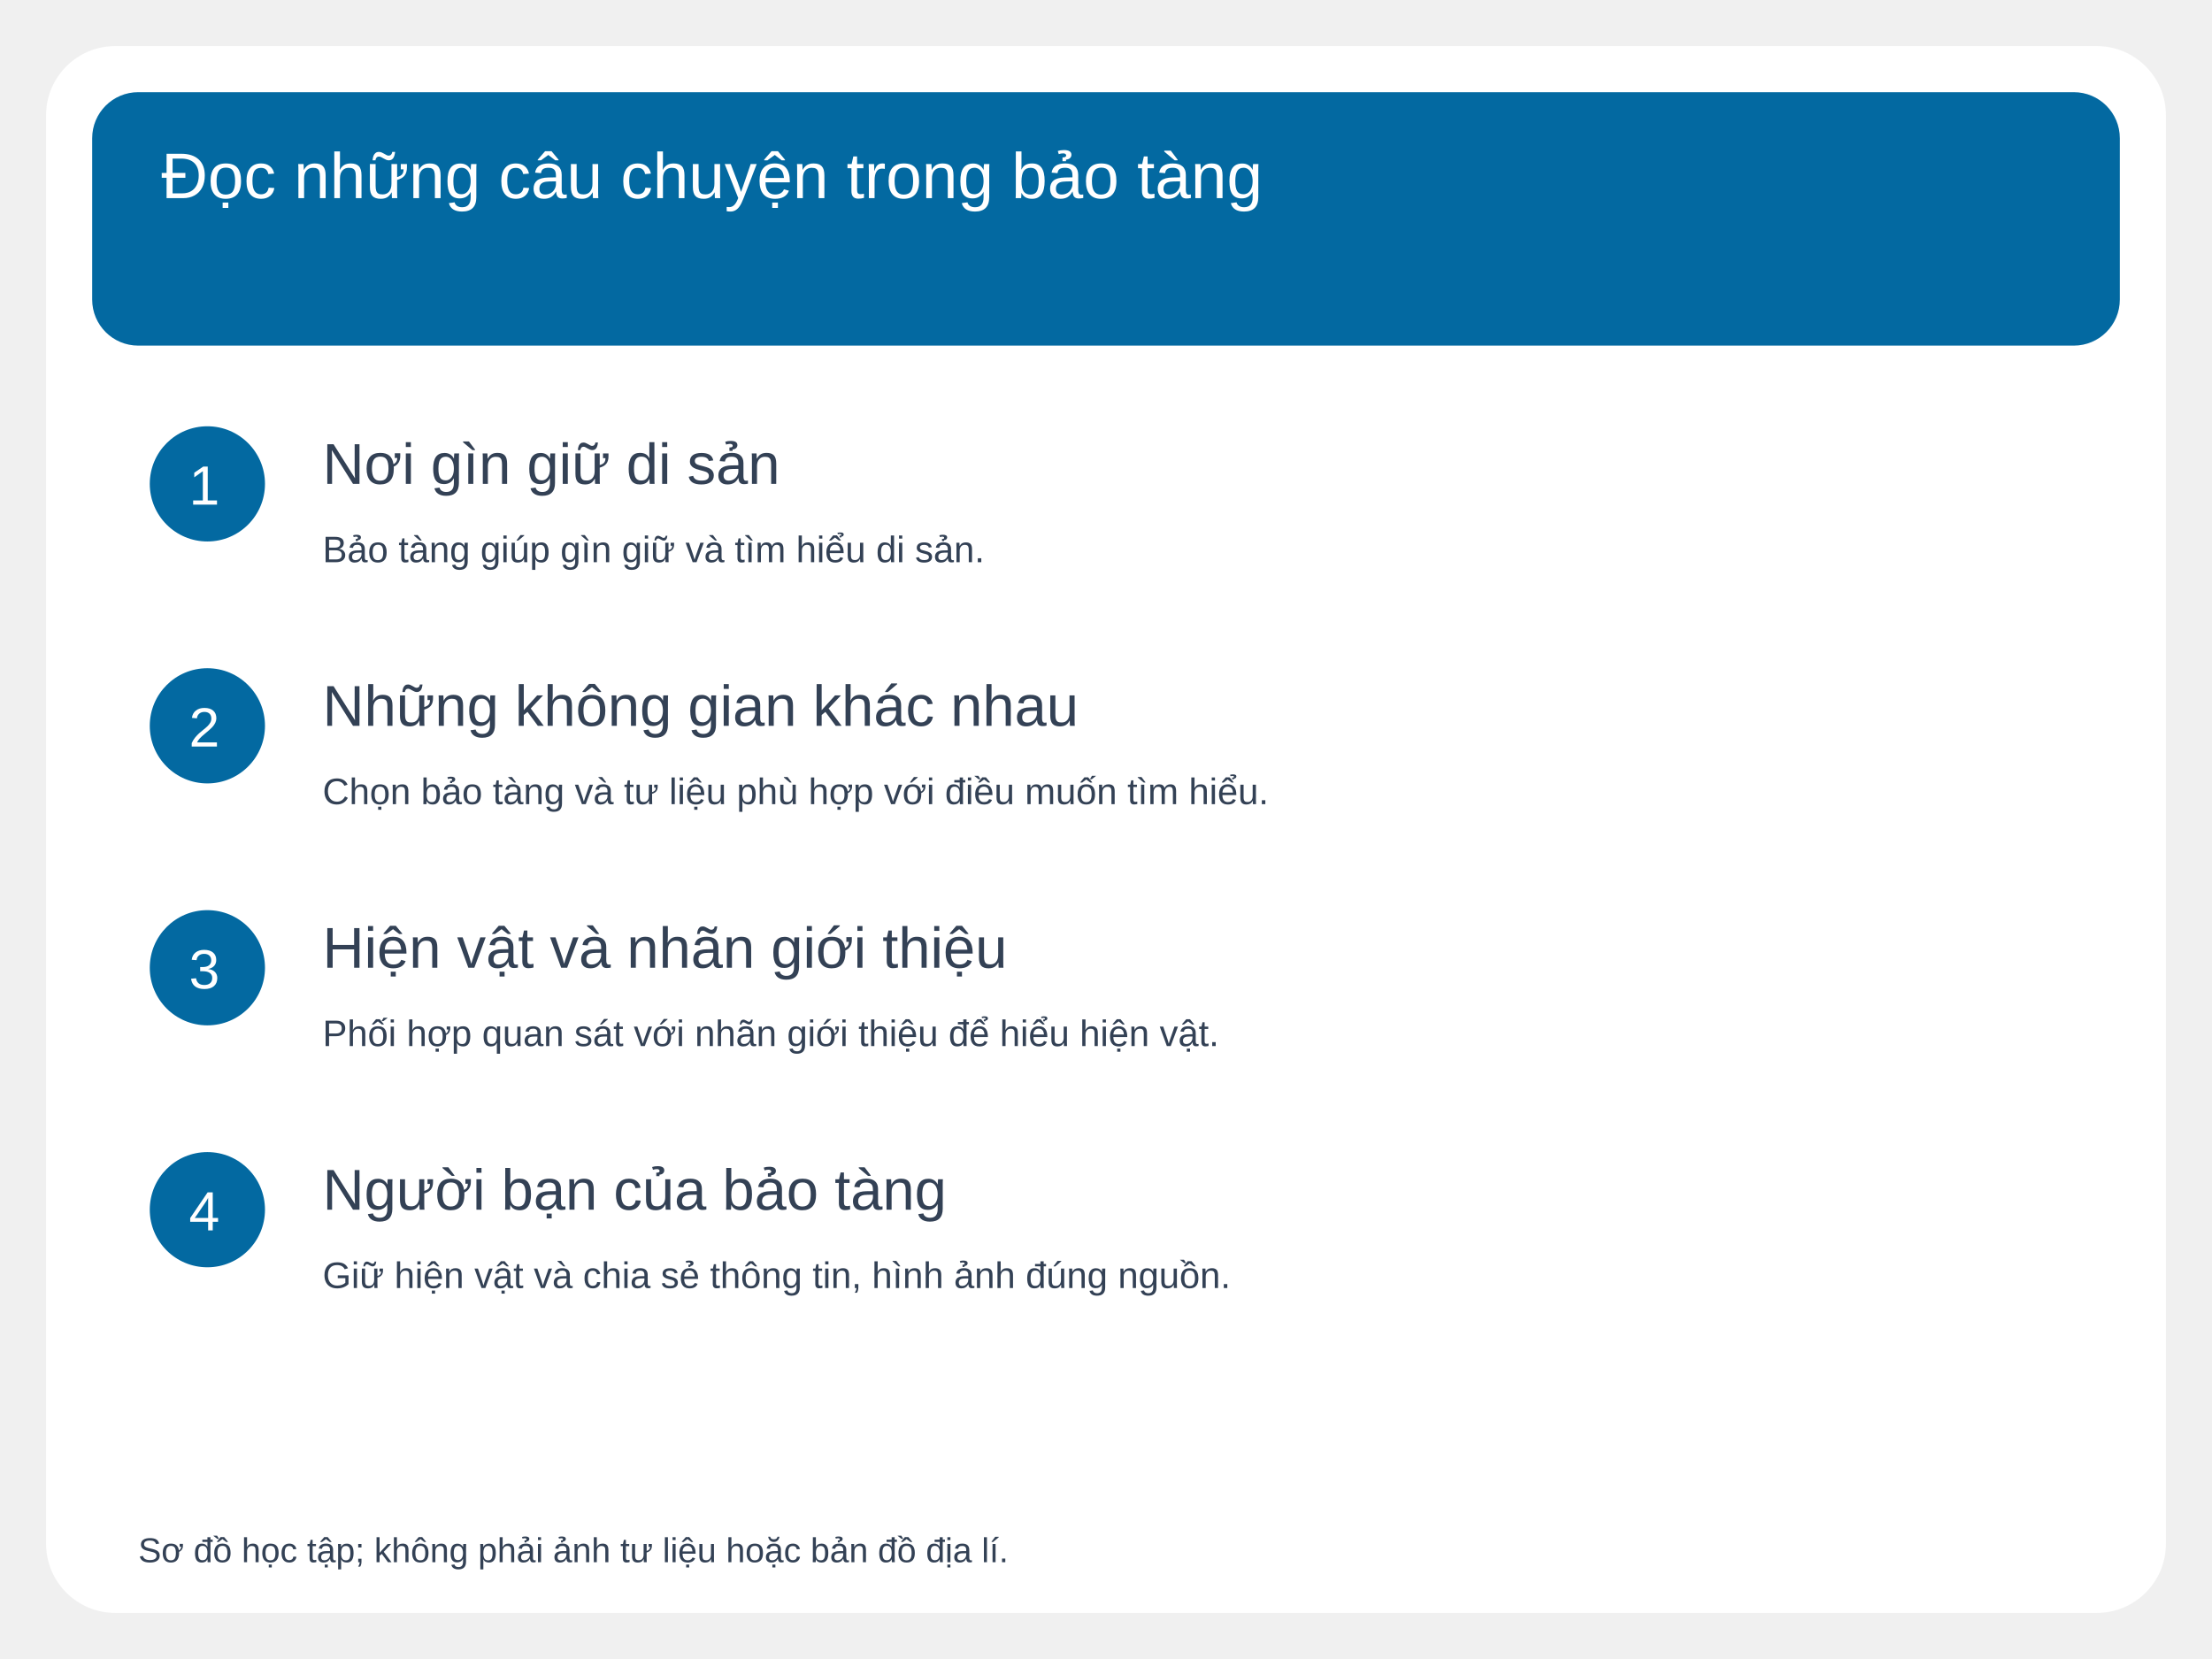
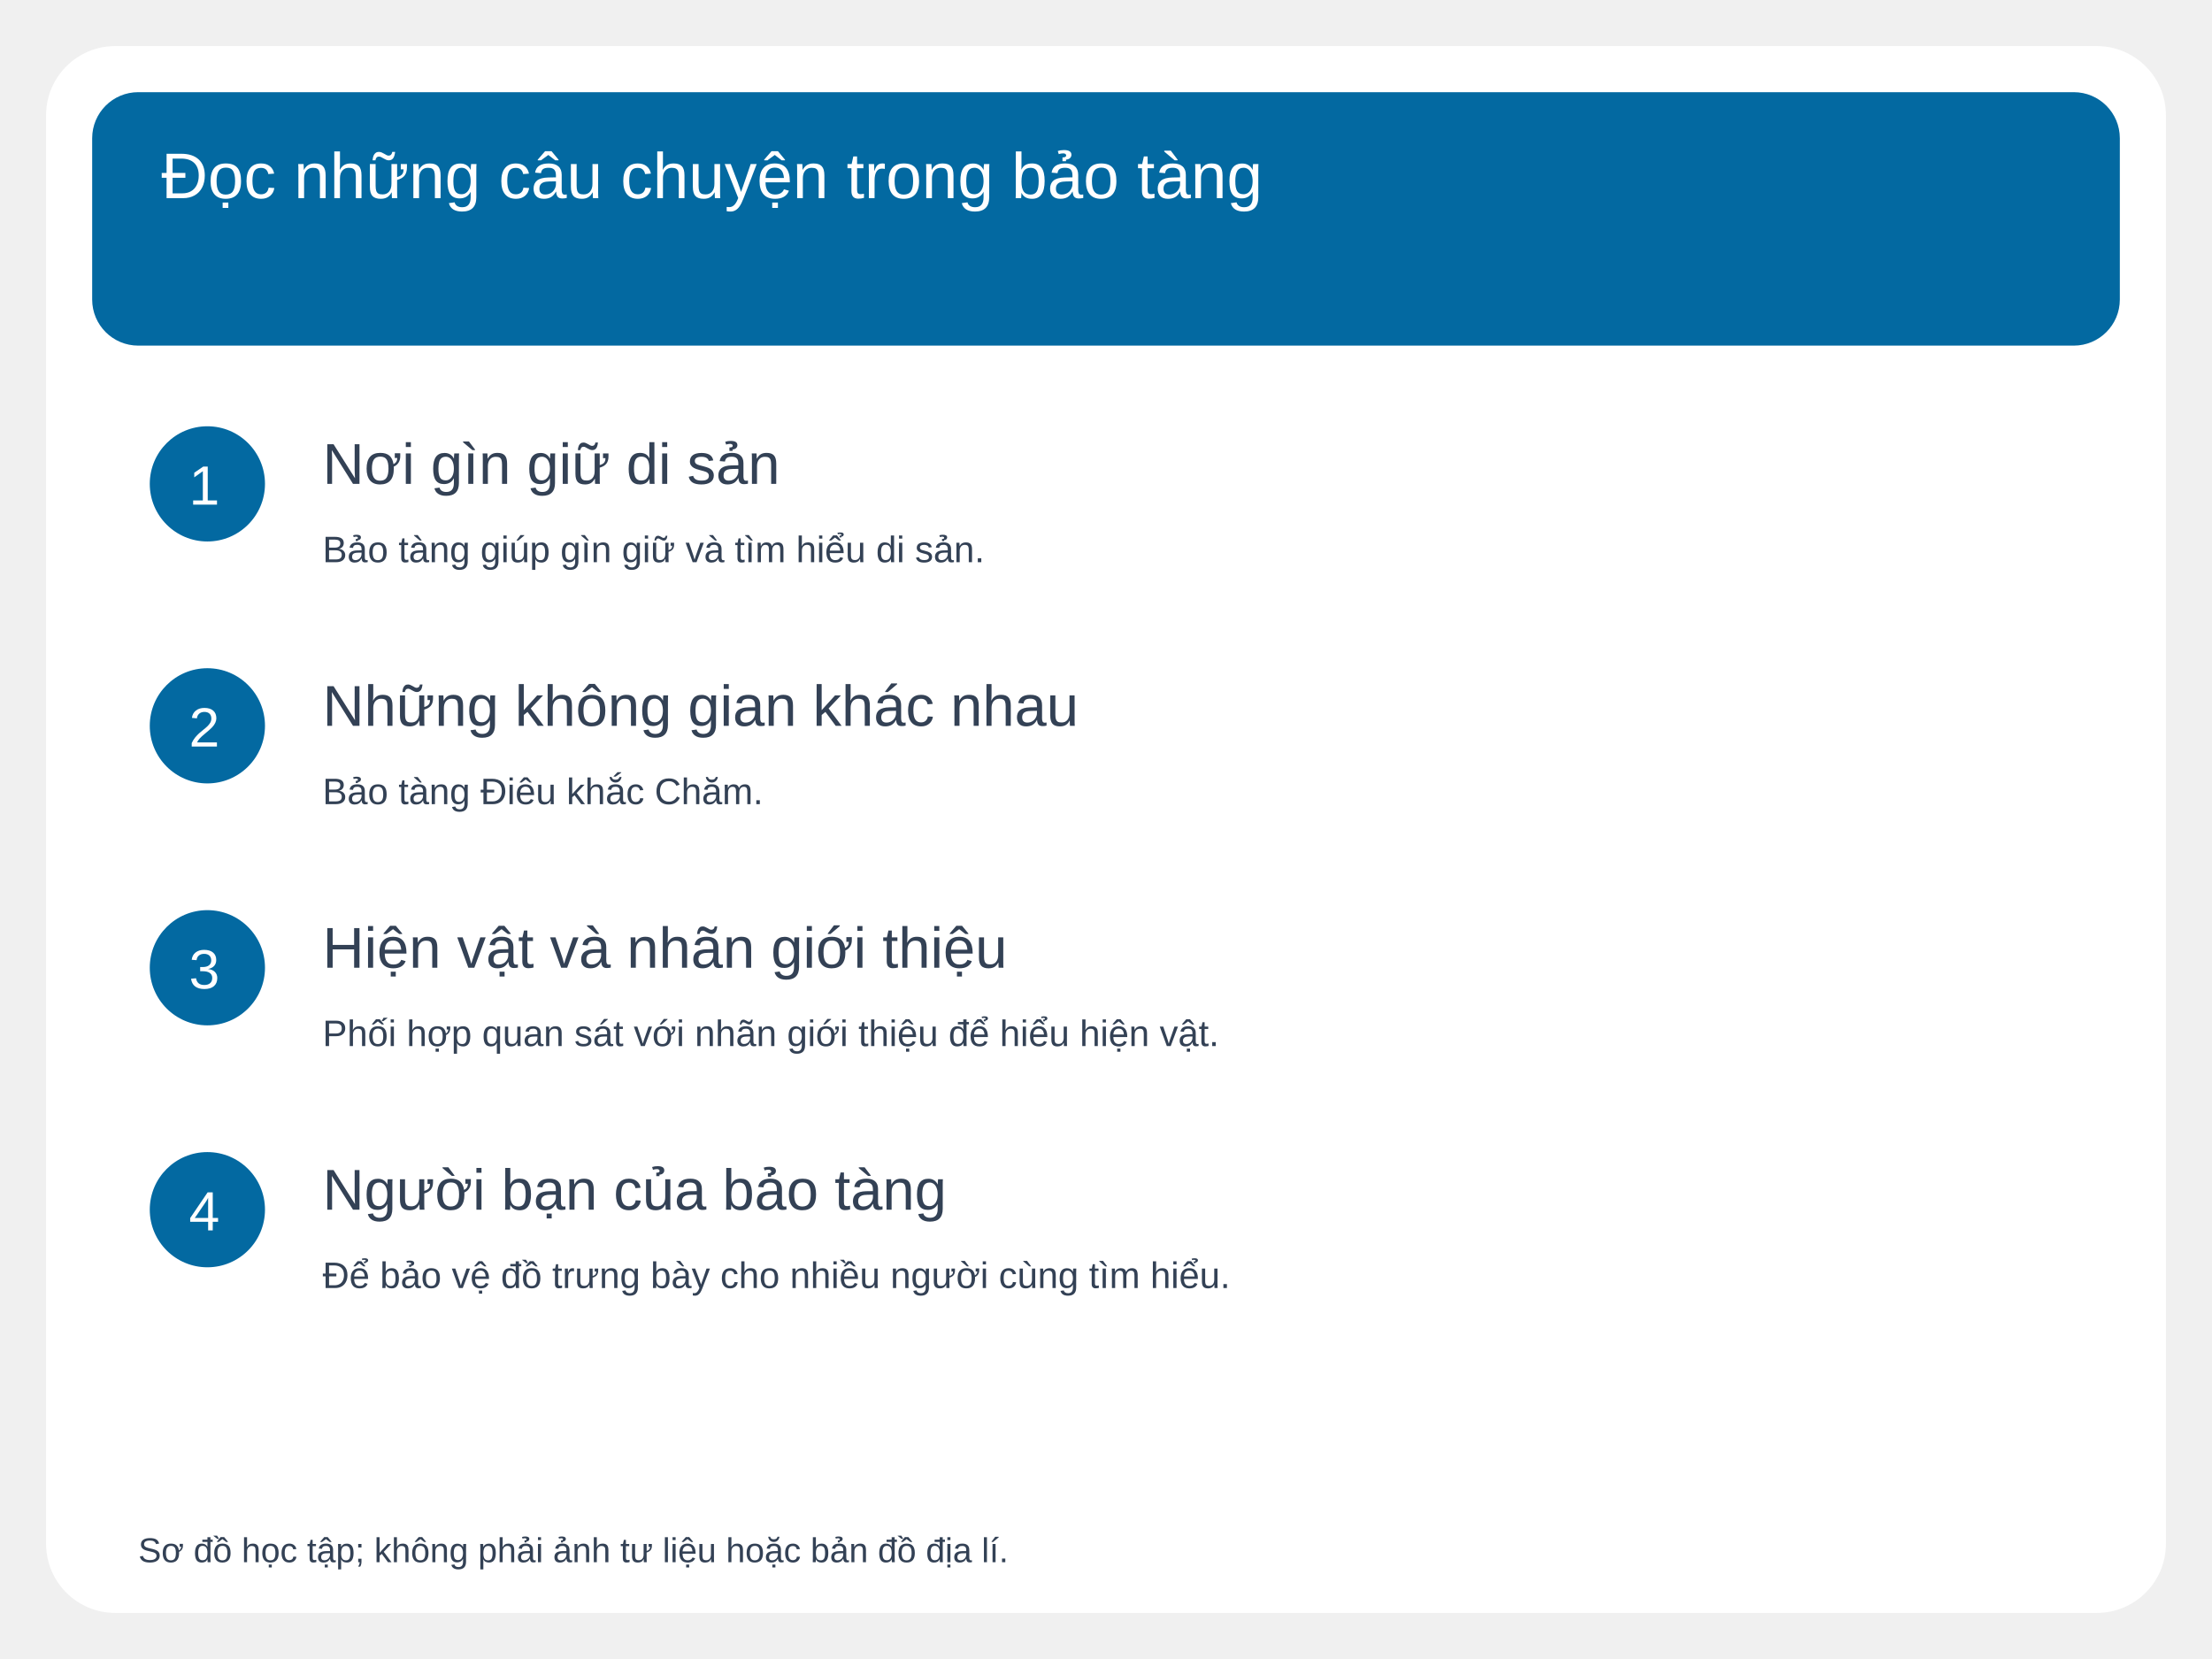
<svg xmlns="http://www.w3.org/2000/svg" viewBox="0 0 960 720">
  <g font-family="Arial,sans-serif">
    <rect x="20" y="20" width="920" height="680" rx="30" fill="white" />
    <rect x="40" y="40" width="880" height="110" rx="20" fill="#0369a1" />
    <text x="70" y="86" font-size="28" fill="white">Đọc những câu chuyện trong bảo tàng</text>
    <circle cx="90" cy="210" r="25" fill="#0369a1" />
    <text x="82" y="219" font-size="24" fill="white">1</text>
    <text x="140" y="210" font-size="25" fill="#334155">Nơi gìn giữ di sản</text>
    <text x="140" y="244" font-size="16" fill="#334155">Bảo tàng giúp gìn giữ và tìm hiểu di sản.</text>
    <circle cx="90" cy="315" r="25" fill="#0369a1" />
    <text x="82" y="324" font-size="24" fill="white">2</text>
    <text x="140" y="315" font-size="25" fill="#334155">Những không gian khác nhau</text>
-     <text x="140" y="349" font-size="16" fill="#334155">Chọn bảo tàng và tư liệu phù hợp với điều muốn tìm hiểu.</text>
+     <text x="140" y="349" font-size="16" fill="#334155">Bảo tàng Điêu khắc Chăm.</text>
    <circle cx="90" cy="420" r="25" fill="#0369a1" />
    <text x="82" y="429" font-size="24" fill="white">3</text>
    <text x="140" y="420" font-size="25" fill="#334155">Hiện vật và nhãn giới thiệu</text>
    <text x="140" y="454" font-size="16" fill="#334155">Phối hợp quan sát với nhãn giới thiệu để hiểu hiện vật.</text>
    <circle cx="90" cy="525" r="25" fill="#0369a1" />
    <text x="82" y="534" font-size="24" fill="white">4</text>
    <text x="140" y="525" font-size="25" fill="#334155">Người bạn của bảo tàng</text>
-     <text x="140" y="559" font-size="16" fill="#334155">Giữ hiện vật và chia sẻ thông tin, hình ảnh đúng nguồn.</text>
+     <text x="140" y="559" font-size="16" fill="#334155">Để bảo vệ đồ trưng bày cho nhiều người cùng tìm hiểu.</text>
    <text x="60" y="678" font-size="15" fill="#334155">Sơ đồ học tập; không phải ảnh tư liệu hoặc bản đồ địa lí.</text>
  </g>
</svg>
